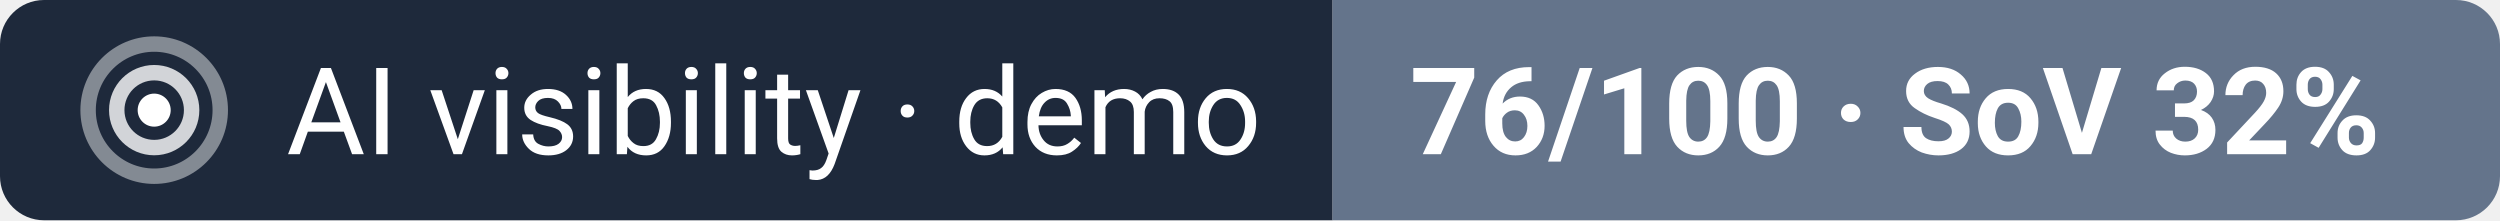
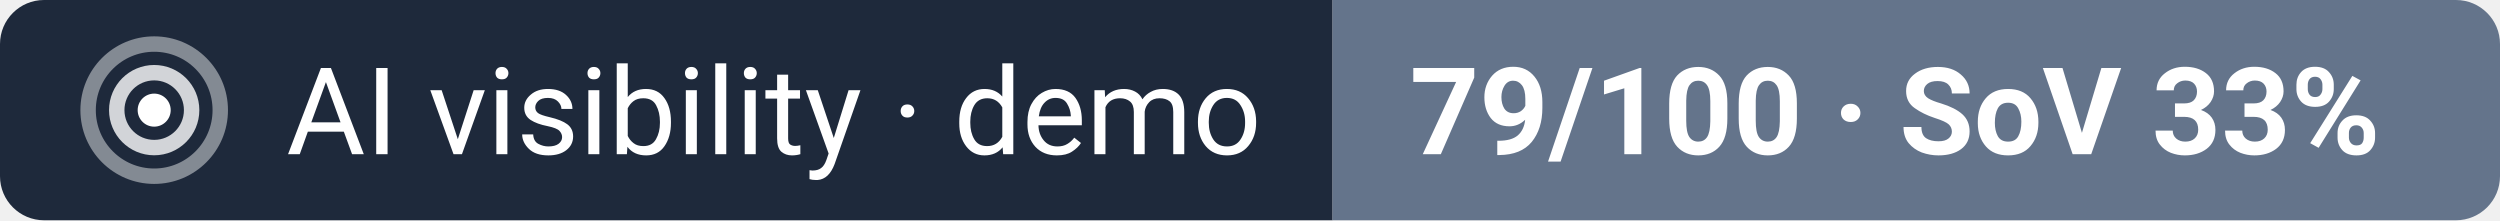
- <svg xmlns="http://www.w3.org/2000/svg" width="227" height="20" viewBox="0 0 227 20" role="img" aria-label="AI visibility · demo: 76/100 · SoV 32%">
+ <svg xmlns="http://www.w3.org/2000/svg" width="227" height="20" viewBox="0 0 227 20" role="img" aria-label="AI visibility · demo: 79/100 · SoV 33%">
  <clipPath id="pb-badge-r">
    <rect width="227" height="20" rx="4" />
  </clipPath>
  <g clip-path="url(#pb-badge-r)">
    <rect width="121" height="20" fill="#1e293b" />
    <rect x="121" width="106" height="20" fill="#64748b" />
  </g>
  <g transform="translate(7 3)">
    <circle cx="7" cy="7" r="6" fill="none" stroke="#fff" stroke-opacity=".45" stroke-width="1.4" />
    <circle cx="7" cy="7" r="3.4" fill="none" stroke="#fff" stroke-opacity=".8" stroke-width="1.4" />
    <circle cx="7" cy="7" r="1.5" fill="#fff" />
  </g>
  <g fill="#fff" font-family="-apple-system, BlinkMacSystemFont, 'Segoe UI', Roboto, Helvetica, Arial, 'Noto Sans', 'Liberation Sans', sans-serif" font-size="11">
    <text x="26" y="14" textLength="88.0" lengthAdjust="spacingAndGlyphs">AI visibility · demo</text>
-     <text x="128" y="14" font-weight="600" textLength="92.2" lengthAdjust="spacingAndGlyphs">76/100 · SoV 32%</text>
+     <text x="128" y="14" font-weight="600" textLength="92.2" lengthAdjust="spacingAndGlyphs">79/100 · SoV 33%</text>
  </g>
</svg>
